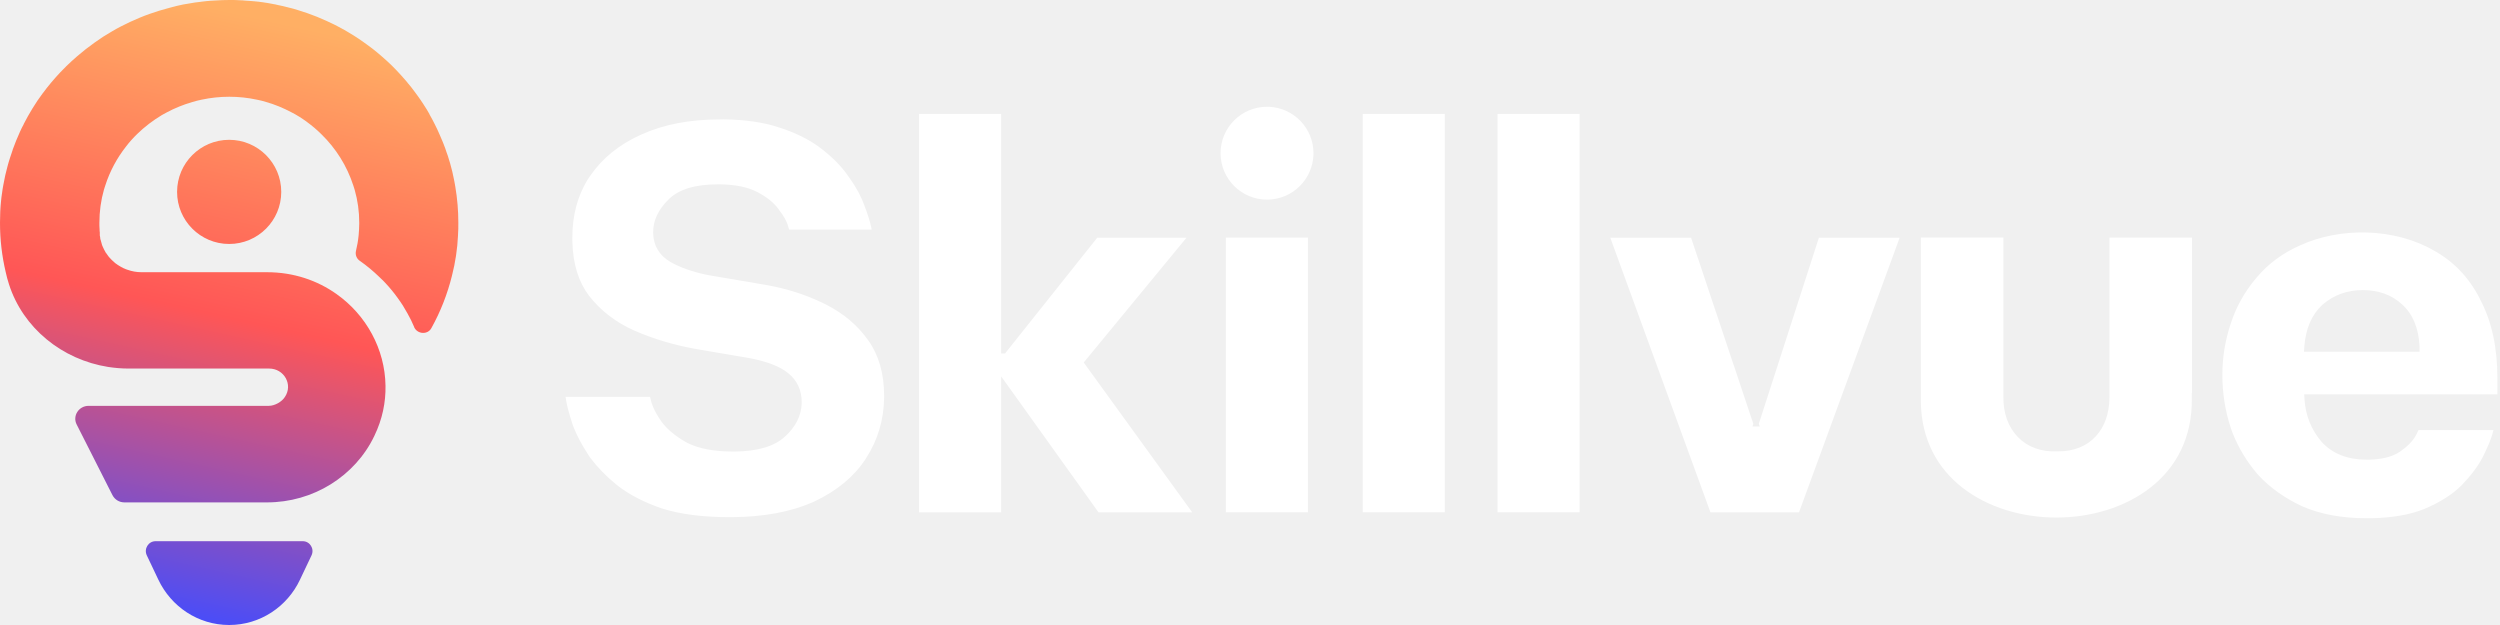
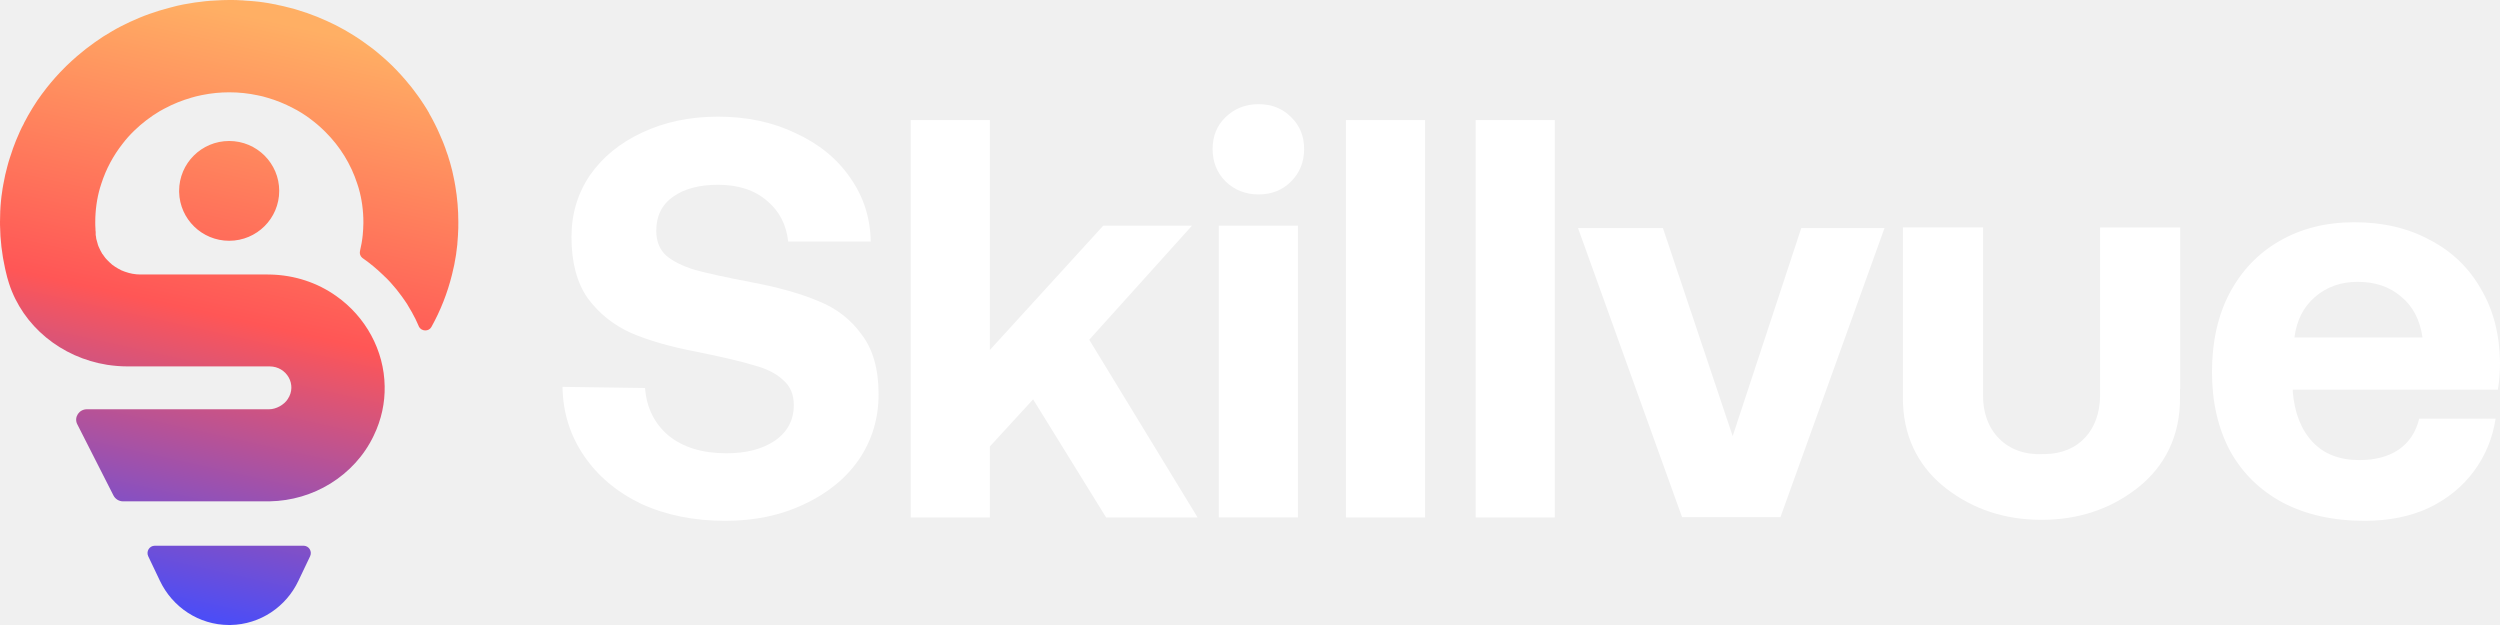
<svg xmlns="http://www.w3.org/2000/svg" width="960" height="240" viewBox="0 0 960 240" fill="none">
-   <path d="M116.257 207.817C119.014 207.818 120.828 210.74 119.619 213.277C118.146 216.392 116.672 219.468 115.199 222.582C110.364 232.887 99.975 240 88 240C76.025 240 65.674 232.887 60.801 222.582C59.328 219.468 57.854 216.353 56.381 213.277C55.172 210.74 56.986 207.818 59.743 207.817H116.257ZM88.04 0C89.514 2.2129e-10 90.988 0 92.462 0.116C92.86 0.116 93.219 0.116 93.657 0.193C94.733 0.271 95.768 0.31 96.844 0.426C97.162 0.426 97.442 0.503 97.721 0.503C98.836 0.58 99.951 0.735 101.026 0.89C102.341 1.083 103.616 1.277 104.891 1.548C105.488 1.625 106.126 1.78 106.724 1.935C108.158 2.205 109.591 2.554 111.025 2.941C112.101 3.174 113.177 3.483 114.253 3.831C115.488 4.218 116.722 4.606 117.957 5.031C120.507 5.921 123.017 6.928 125.447 8.05C126.045 8.321 126.642 8.592 127.239 8.901C128.036 9.288 128.833 9.636 129.59 10.062C130.307 10.448 131.064 10.836 131.741 11.223C131.821 11.223 131.9 11.3 131.979 11.339C132.696 11.764 133.414 12.191 134.131 12.616C135.326 13.313 136.562 14.087 137.757 14.899C138.314 15.248 138.832 15.596 139.39 16.021C140.346 16.718 141.302 17.376 142.258 18.111C142.537 18.305 142.816 18.499 143.135 18.77L144.768 20.085C145.445 20.627 146.082 21.169 146.72 21.749C147.357 22.291 147.955 22.833 148.553 23.375C149.867 24.575 151.142 25.813 152.337 27.09C152.895 27.709 153.532 28.328 154.09 28.986C154.687 29.605 155.245 30.264 155.763 30.883C156.161 31.308 156.479 31.734 156.838 32.198C157.196 32.585 157.555 33.05 157.874 33.437C158.272 33.94 158.631 34.443 158.989 34.907C159.547 35.604 160.025 36.262 160.503 36.958C161.22 37.964 161.898 38.932 162.535 39.938C162.694 40.132 162.814 40.325 162.934 40.558C163.651 41.602 164.288 42.725 164.925 43.847C164.925 43.847 164.925 43.873 164.925 43.924C165.642 45.162 166.28 46.363 166.917 47.64C167.594 48.955 168.192 50.232 168.75 51.548C169.188 52.554 169.626 53.561 170.064 54.605C170.184 54.915 170.303 55.225 170.423 55.534C170.821 56.502 171.14 57.43 171.459 58.437C171.857 59.404 172.136 60.333 172.415 61.339C172.694 62.19 172.973 63.081 173.172 63.971C173.53 65.248 173.849 66.486 174.088 67.802C174.367 69.118 174.646 70.395 174.845 71.711C175.602 76.2 176 80.805 176 85.526V85.72C176 87.19 175.999 88.661 175.88 90.132V90.364C175.641 95.627 174.844 100.813 173.569 105.806C171.817 112.926 169.148 119.699 165.643 126.007C164.209 128.638 160.264 128.367 159.029 125.62C159.029 125.62 159.029 125.594 159.029 125.542C158.671 124.691 158.272 123.801 157.834 122.911C157.436 122.099 156.998 121.324 156.56 120.512C156.56 120.434 156.479 120.395 156.479 120.356C156.001 119.505 155.524 118.653 155.006 117.841C154.926 117.647 154.767 117.454 154.688 117.299C154.409 116.873 154.129 116.448 153.811 115.983C153.452 115.442 153.094 114.938 152.695 114.396C151.221 112.346 149.628 110.411 147.915 108.592C147.357 107.973 146.76 107.392 146.162 106.851C146.003 106.696 145.843 106.502 145.684 106.386C143.333 104.103 140.824 102.013 138.155 100.155C136.92 99.304 136.362 97.833 136.681 96.401C137.159 94.428 137.518 92.376 137.717 90.325C137.796 89.629 137.836 88.893 137.876 88.158C137.876 87.307 137.955 86.494 137.955 85.643C137.955 81.231 137.358 76.935 136.203 72.91C136.044 72.368 135.884 71.788 135.685 71.285C133.255 63.739 128.992 56.966 123.375 51.51C121.702 49.846 119.869 48.297 117.957 46.904C117.956 46.903 117.947 46.894 117.878 46.827C115.966 45.434 113.973 44.157 111.822 43.073C108.755 41.448 105.568 40.132 102.182 39.164C100.987 38.777 99.832 38.507 98.637 38.274C95.211 37.539 91.665 37.151 88.04 37.151C84.415 37.151 80.869 37.539 77.443 38.274C76.248 38.507 75.053 38.816 73.897 39.164C70.432 40.17 67.086 41.525 63.978 43.19C63.341 43.499 62.743 43.847 62.145 44.195C58.72 46.246 55.532 48.684 52.704 51.432C51.151 52.941 49.677 54.567 48.362 56.309C44.897 60.72 42.187 65.751 40.435 71.208C40.236 71.75 40.076 72.291 39.917 72.833C38.762 76.858 38.164 81.154 38.164 85.565C38.164 86.417 38.163 87.23 38.243 88.081C38.243 88.468 38.244 88.855 38.323 89.242V90.364C38.403 90.635 38.403 90.945 38.482 91.254C38.482 91.447 38.483 91.641 38.562 91.873C38.562 91.95 38.562 92.028 38.642 92.106C38.721 92.531 38.882 92.996 39.001 93.422C39.081 93.847 39.239 94.273 39.438 94.698C39.757 95.472 40.156 96.208 40.555 96.904C40.555 96.982 40.634 97.097 40.753 97.175C40.992 97.523 41.192 97.833 41.431 98.143C41.67 98.491 41.949 98.84 42.268 99.149C42.427 99.343 42.586 99.536 42.745 99.652C42.904 99.807 43.025 99.961 43.224 100.116C43.861 100.774 44.538 101.316 45.295 101.78C46.012 102.245 46.769 102.671 47.565 103.058C47.645 103.058 47.725 103.135 47.805 103.135C48.163 103.328 48.522 103.444 48.88 103.561C50.553 104.18 52.426 104.528 54.338 104.528H102.501C112.699 104.528 121.822 107.663 129.191 112.888C140.664 120.976 147.835 134.095 148.034 148.104C148.154 154.451 146.839 160.991 143.771 167.338C140.067 175.155 134.131 181.541 126.96 185.991C119.789 190.442 111.345 192.919 102.501 192.919H47.765C45.813 192.919 44.06 191.835 43.184 190.132L29.439 163.004C27.766 159.715 30.236 155.844 34.02 155.844H103.218C105.488 155.844 108.237 154.296 109.393 152.438C112.579 147.756 109.153 141.525 103.337 141.525H49.358C46.69 141.525 44.06 141.293 41.511 140.906C23.783 138.081 8.844 125.929 3.466 109.211C2.948 107.663 2.55 106.076 2.191 104.489C0.757 98.413 0 92.067 0 85.526C7.42375e-06 82.701 0.12 79.954 0.398 77.245C0.478 76.162 0.638 75.116 0.797 74.071C0.916 73.065 1.075 72.059 1.274 71.053C1.434 70.124 1.634 69.156 1.833 68.228C1.913 67.88 1.952 67.57 2.031 67.261C2.27 66.177 2.549 65.132 2.828 64.087C3.107 62.926 3.466 61.804 3.824 60.682C4.143 59.637 4.502 58.63 4.86 57.585C4.86 57.43 4.94 57.314 4.979 57.198C5.378 56.153 5.737 55.108 6.175 54.063C6.573 53.057 6.972 52.129 7.41 51.2C7.49 50.968 7.609 50.697 7.729 50.465C8.127 49.536 8.605 48.646 9.083 47.756V47.678C10.119 45.627 11.274 43.614 12.469 41.641C13.664 39.667 14.979 37.732 16.333 35.913C16.333 35.913 16.34 35.907 16.413 35.836C18.445 33.05 20.675 30.418 23.065 27.864C23.862 27.013 24.66 26.199 25.496 25.387C26.85 24.071 28.245 22.794 29.679 21.556C31.83 19.698 34.061 17.957 36.411 16.293C37.447 15.558 38.562 14.822 39.638 14.087C40.753 13.39 41.869 12.694 43.024 12.036C44.14 11.378 45.295 10.72 46.45 10.14C48.761 8.94 51.191 7.818 53.621 6.812C54.856 6.308 56.09 5.805 57.325 5.379C59.835 4.489 62.424 3.676 65.014 3.019C65.97 2.786 66.886 2.515 67.803 2.283C68.759 2.051 69.675 1.858 70.631 1.664H70.711C73.38 1.161 76.129 0.736 78.917 0.465C80.152 0.349 81.387 0.232 82.622 0.193C84.415 0.077 86.247 0 88.04 0ZM88 53.687C99.046 53.687 108 62.641 108 73.686C108 84.732 99.046 93.686 88 93.686C76.954 93.686 68 84.732 68 73.686C68 62.641 76.954 53.687 88 53.687Z" fill="url(#paint0_linear_13820_1261)" />
-   <path d="M934.483 96.135L934.491 96.139L934.499 96.144C942.089 100.306 948.013 106.446 952.24 114.66V114.746L952.358 114.967C956.743 123.159 959 133.208 959 145.203V151.423H884.794L884.951 153.594C885.386 159.642 887.556 165.014 891.435 169.607L891.446 169.621L891.459 169.635C895.667 174.265 901.521 176.512 908.76 176.512H909.742L909.755 176.511C914.594 176.388 918.637 175.462 921.564 173.457L921.566 173.455C924.503 171.433 926.647 169.259 927.84 166.928L927.85 166.908L927.858 166.889C927.9 166.799 927.942 166.718 928.001 166.606C928.046 166.521 928.102 166.409 928.156 166.284C928.274 166.072 928.399 165.795 928.421 165.746L928.723 165.152H957.491L957.1 166.588V166.622C956.454 168.883 955.191 171.853 953.342 175.599C951.509 179.073 948.802 182.694 945.196 186.42C941.679 189.898 936.937 192.914 930.912 195.448C925.5 197.636 918.723 198.842 910.51 199H908.869C899.246 199 891.051 197.477 884.146 194.467C877.317 191.297 871.621 187.247 867.019 182.242V182.222L866.778 181.941C862.798 177.289 859.675 172.156 857.432 166.549L856.995 165.421L856.629 164.382V164.354L856.579 164.202C854.452 157.674 853.389 150.949 853.389 144.023C853.389 137.104 854.451 130.741 856.618 124.21L856.619 124.204C858.701 117.815 861.92 112.1 866.205 106.976H866.217L866.517 106.616C870.852 101.412 876.366 97.282 883.146 94.26L883.155 94.256C898.789 87.092 919.445 87.536 934.483 96.135ZM769.317 91.207V151.793L769.308 152.283C769.183 158.54 771.153 164.023 774.88 167.837C778.582 171.656 783.878 173.639 790.107 173.312H790.214C796.328 173.395 801.406 171.286 804.865 167.456L804.866 167.457C808.239 163.765 809.956 158.608 810.028 152.855V91.237H841.738V150.853H841.658V152.897C841.883 168.204 835.513 179.6 825.821 187.193L825.82 187.194C816.068 194.851 802.897 198.74 789.647 198.74C776.398 198.74 763.227 194.84 753.474 187.193C744.094 179.834 737.796 168.909 737.606 154.312L737.607 91.207H769.317ZM277.774 45.829C286.479 45.929 293.852 47.056 299.898 49.192L300.06 49.249H300.104C306.47 51.383 311.758 54.154 315.934 57.518L315.939 57.523L315.945 57.526C319.97 60.675 323.177 63.995 325.621 67.5L325.624 67.504L326.124 68.214L326.131 68.225C328.824 71.95 330.706 75.496 331.909 78.873L331.914 78.886L331.918 78.897C333.219 82.273 334.048 84.936 334.463 86.912L334.717 88.157H303.032L302.691 87.136V87.09L302.659 86.966C302.131 84.927 300.915 82.868 299.251 80.75V80.696L299.064 80.436C297.164 77.778 294.321 75.556 290.72 73.699C287.093 71.823 282.415 70.91 276.812 70.788H275.671C267.203 70.788 260.617 72.577 256.583 76.731C252.858 80.455 250.811 84.606 250.811 89.127V89.584C250.94 94.361 253.218 98.11 257.404 100.568L257.416 100.575C261.271 102.771 266.017 104.421 271.489 105.546L271.499 105.548L271.509 105.549L272.589 105.749L272.596 105.751L272.603 105.752L294.383 109.461C302.152 110.852 309.269 113.137 315.812 116.271L317.112 116.909C323.927 120.351 329.356 124.946 333.424 130.721L333.428 130.726C337.452 136.361 339.502 143.455 339.502 152.053V152.864C339.345 161.374 337.047 169.041 332.562 175.947L332.401 176.195V176.27C327.924 183.042 321.387 188.486 312.638 192.6L311.832 192.958C303.453 196.599 293.257 198.474 281.231 198.59H280.001C269.77 198.59 261.125 197.449 254.075 195.214C247.475 192.951 241.974 190.117 237.484 186.714L236.657 186.062C232.667 182.79 229.369 179.381 226.725 175.866L225.88 174.647V174.585L225.718 174.336C223.36 170.716 221.537 167.272 220.257 164.032L219.82 162.862V162.803L219.771 162.651C218.549 158.917 217.762 155.995 217.39 153.788V153.682L217.377 153.601L217.178 152.393H249.622L249.82 153.175C249.894 153.47 249.953 153.707 250.021 154.002V154.06L250.058 154.191L250.178 154.622L250.181 154.636L250.186 154.648C250.888 156.915 252.22 159.382 254.104 162.041L254.122 162.064C256.276 164.922 259.322 167.413 263.149 169.628L263.156 169.631L263.163 169.635L263.934 170.065L263.954 170.076L263.976 170.087C268.526 172.352 274.418 173.392 281.521 173.392H282.346C290.74 173.27 297.221 171.514 301.389 167.678L301.388 167.677C305.444 164.023 307.679 159.755 307.851 154.898L307.852 154.881V154.433C307.852 149.893 306.151 146.119 302.729 143.355C299.562 140.708 294.616 138.861 288.165 137.583L288.152 137.58L288.139 137.578L267.559 134.068C259.102 132.581 251.15 130.233 243.698 126.997C236.508 123.822 230.707 119.346 226.217 113.61C222.215 108.341 220.027 101.499 219.796 92.966L219.78 92.135V91.276C219.78 82.766 221.747 75.378 225.603 69.038L226.556 67.643L226.558 67.641C231.192 60.822 237.719 55.485 246.289 51.652C254.857 47.811 264.644 45.859 276.501 45.859H277.782L277.774 45.829ZM649.376 91.287L673.283 162.738L672.952 163.763H675.735L675.388 162.725L698.454 91.287H729.465L690.817 196.74H656.816L618.354 91.287H649.376ZM384.442 43.76V135.734H385.935L421.335 91.287H455.604L416.149 139.194L457.805 196.73H421.827L384.442 144.519V196.73H352.932V43.76H384.442ZM502.244 91.247V196.7H470.733V91.247H502.244ZM554.795 43.76V196.7H523.284V43.76H554.795ZM606.575 43.76V196.7H575.064V43.76H606.575ZM907.26 111.396C901.395 111.396 896.302 113.212 892.022 116.843L892.006 116.856L891.991 116.87L891.601 117.23L891.595 117.236C887.628 120.959 885.427 126.278 884.872 132.881V132.893L884.714 135.074H929.109V132.978L929.108 132.952C928.749 126.102 926.599 120.646 922.365 116.859C918.336 113.162 913.257 111.396 907.34 111.396H907.26ZM487.006 41L487.457 41.018C496.897 41.512 504.374 49.305 504.374 58.829V59.272C504.119 68.761 496.489 76.38 487.03 76.657H486.533C476.695 76.657 468.694 68.656 468.693 58.829C468.693 49.002 476.666 41 486.533 41H487.006Z" fill="white" />
+   <path d="M116.582 209.564L116.769 209.57C118.686 209.698 119.955 211.775 119.07 213.628C118.325 215.197 117.579 216.759 116.834 218.319C116.089 219.88 115.343 221.441 114.597 223.013C109.938 232.911 100.017 239.783 88.547 239.995L88 240C76.301 240 66.175 233.072 61.403 223.013C59.913 219.873 58.422 216.73 56.93 213.626C56.018 211.714 57.398 209.564 59.418 209.564H116.582ZM89.156 0.002C90.263 0.007 91.351 0.029 92.434 0.114L92.474 0.117H92.513C92.92 0.117 93.201 0.118 93.546 0.179L93.598 0.189L93.65 0.192C94.784 0.273 95.771 0.309 96.837 0.423L96.891 0.429H96.945C97.031 0.429 97.121 0.44 97.27 0.46C97.386 0.475 97.567 0.499 97.762 0.504C98.849 0.579 99.943 0.73 101.032 0.886C102.361 1.081 103.621 1.274 104.874 1.539L104.915 1.547L104.954 1.553C105.491 1.622 106.083 1.763 106.685 1.918L106.718 1.927L106.751 1.933C108.168 2.2 109.591 2.546 111.026 2.932L111.051 2.938L111.077 2.943C112.121 3.168 113.176 3.469 114.244 3.814C115.493 4.204 116.736 4.593 117.968 5.016C120.518 5.904 123.028 6.908 125.454 8.025C126.061 8.299 126.648 8.565 127.225 8.863L127.249 8.875C128.105 9.289 128.841 9.607 129.572 10.017L129.588 10.025C130.343 10.431 131.07 10.801 131.742 11.184L131.974 11.316H132.007C132.357 11.523 132.707 11.729 133.057 11.936C133.42 12.151 133.782 12.367 134.144 12.581C135.334 13.273 136.572 14.045 137.76 14.85L137.793 14.872C138.337 15.21 138.834 15.544 139.367 15.949L139.385 15.963C140.382 16.688 141.31 17.323 142.265 18.055L142.285 18.07L142.305 18.083C142.587 18.279 142.833 18.449 143.114 18.687L143.123 18.696L143.134 18.704L144.786 20.03C145.455 20.564 146.087 21.099 146.714 21.669L146.726 21.681L146.74 21.692C147.37 22.226 147.963 22.762 148.569 23.309C149.883 24.505 151.151 25.734 152.338 26.997C152.979 27.706 153.51 28.206 154.078 28.873L154.099 28.898L154.122 28.922C154.698 29.518 155.243 30.157 155.766 30.781L155.784 30.803L155.803 30.823C156.165 31.209 156.453 31.592 156.828 32.077L156.857 32.112L156.887 32.146C157.219 32.503 157.537 32.914 157.884 33.334C158.3 33.858 158.592 34.277 159.004 34.809L159.016 34.822C159.561 35.501 160.03 36.144 160.503 36.83L160.512 36.845C161.236 37.857 161.908 38.815 162.537 39.805L162.571 39.858L162.611 39.907C162.714 40.032 162.799 40.163 162.896 40.352L162.925 40.408L162.961 40.46C163.611 41.404 164.196 42.418 164.798 43.474V43.555L164.934 43.79C165.647 45.017 166.282 46.209 166.919 47.482L166.925 47.493C167.599 48.798 168.193 50.063 168.747 51.367C169.186 52.373 169.627 53.383 170.063 54.419C170.124 54.575 170.185 54.731 170.245 54.887C170.306 55.043 170.366 55.2 170.427 55.356L170.431 55.366L170.435 55.377C170.823 56.316 171.137 57.224 171.454 58.224L171.467 58.264L171.483 58.303C171.862 59.222 172.131 60.111 172.41 61.115L172.424 61.16C172.705 62.014 172.974 62.873 173.164 63.721L173.17 63.746L173.177 63.773C173.536 65.048 173.848 66.262 174.082 67.543L174.085 67.558L174.088 67.572C174.372 68.909 174.647 70.165 174.843 71.456L174.845 71.473C175.602 75.945 176 80.533 176 85.237V85.432C176 86.921 175.998 88.364 175.881 89.799L175.879 89.84V90.087C175.639 95.317 174.845 100.473 173.573 105.437C171.821 112.531 169.153 119.285 165.651 125.568C164.665 127.371 161.877 127.334 160.857 125.432V125.385L160.778 125.198C160.41 124.325 159.998 123.409 159.544 122.49C159.148 121.684 158.706 120.901 158.292 120.138L158.278 120.099L158.269 120.08C158.26 120.058 158.251 120.037 158.242 120.017C158.207 119.948 158.169 119.891 158.139 119.849C157.672 119.02 157.19 118.164 156.666 117.34C156.595 117.191 156.514 117.064 156.464 116.986C156.423 116.923 156.406 116.899 156.381 116.859C156.36 116.827 156.353 116.814 156.353 116.814L156.329 116.768L156.301 116.724L155.868 116.07C155.722 115.851 155.571 115.627 155.41 115.393C155.036 114.831 154.666 114.311 154.26 113.761C152.933 111.919 151.512 110.169 149.996 108.51L149.34 107.805C148.756 107.16 148.137 106.56 147.527 106.007C147.464 105.946 147.42 105.898 147.315 105.79C147.242 105.715 147.137 105.61 147.012 105.511C144.61 103.188 142.042 101.058 139.31 99.161L139.142 99.036C138.352 98.402 138.009 97.404 138.228 96.422C138.719 94.395 139.089 92.286 139.295 90.173C139.378 89.441 139.42 88.674 139.46 87.945L139.461 87.918V87.891C139.461 87.489 139.479 87.094 139.499 86.671C139.509 86.463 139.52 86.247 139.528 86.027L139.541 85.354C139.541 80.815 138.925 76.388 137.729 72.236C137.582 71.737 137.408 71.114 137.196 70.567C134.765 63.039 130.558 56.262 125.026 50.741L124.487 50.211C122.776 48.516 120.906 46.939 118.958 45.52L118.927 45.489L118.875 45.439L118.817 45.397C116.851 43.969 114.787 42.649 112.55 41.526C109.396 39.861 106.113 38.509 102.622 37.515C101.382 37.116 100.187 36.838 98.971 36.602C95.437 35.846 91.78 35.447 88.04 35.447C84.535 35.447 81.101 35.797 77.773 36.464L77.11 36.602C75.871 36.843 74.638 37.161 73.453 37.517C69.882 38.55 66.432 39.943 63.225 41.655C62.554 41.982 61.928 42.344 61.339 42.687L61.329 42.693C57.798 44.8 54.511 47.306 51.593 50.133C49.996 51.68 48.474 53.352 47.111 55.15C43.534 59.691 40.735 64.87 38.925 70.488C38.716 71.058 38.55 71.623 38.394 72.152C37.199 76.305 36.58 80.737 36.58 85.276C36.58 86.111 36.579 86.96 36.66 87.853C36.66 88.194 36.662 88.624 36.741 89.072V90.26L36.782 90.4C36.797 90.45 36.808 90.519 36.83 90.681C36.844 90.789 36.867 90.943 36.902 91.112C36.903 91.284 36.915 91.526 36.99 91.806C37.002 91.927 37.036 92.093 37.127 92.268C37.225 92.694 37.373 93.156 37.458 93.453C37.536 93.835 37.659 94.203 37.804 94.552L37.964 94.913C38.288 95.692 38.683 96.422 39.063 97.089C39.116 97.242 39.19 97.361 39.243 97.435C39.304 97.52 39.377 97.599 39.456 97.671C39.653 97.961 39.862 98.274 40.094 98.574C40.347 98.937 40.646 99.31 40.993 99.653C41.116 99.802 41.315 100.044 41.546 100.232C41.621 100.31 41.818 100.517 42.014 100.682C42.702 101.385 43.436 101.971 44.254 102.473C45.015 102.964 45.817 103.415 46.659 103.822L46.867 103.924H46.926L46.938 103.929C46.938 103.929 46.974 103.938 46.995 103.944C47.399 104.146 47.789 104.275 48.106 104.378C49.904 105.037 51.907 105.407 53.951 105.407H102.668L103.612 105.416C113.333 105.602 122.022 108.662 129.08 113.65C140.431 121.628 147.516 134.564 147.713 148.355C147.831 154.601 146.534 161.042 143.502 167.296C139.843 174.994 133.973 181.297 126.874 185.689C120.003 189.941 111.945 192.369 103.488 192.516L102.668 192.523H47.302C45.708 192.523 44.281 191.642 43.567 190.259L29.668 162.909L29.553 162.662C28.462 160.11 30.377 157.154 33.4 157.153H103.393C104.754 157.153 106.192 156.697 107.43 156.012C108.667 155.328 109.799 154.361 110.497 153.243C114.167 147.812 110.14 140.698 103.513 140.698H48.914C46.276 140.698 43.67 140.469 41.135 140.086C23.553 137.293 8.772 125.282 3.457 108.811L3.453 108.8C2.945 107.286 2.552 105.723 2.192 104.136L1.929 102.989C0.75 97.665 0.091 92.137 0.009 86.457L0 85.237C7.64357e-06 82.416 0.12 79.681 0.398 76.989L0.4 76.96C0.477 75.912 0.632 74.896 0.794 73.837L0.797 73.821L0.799 73.805C0.917 72.816 1.074 71.826 1.27 70.837L1.274 70.812C1.432 69.897 1.631 68.938 1.831 68.004C1.876 67.809 1.909 67.624 1.937 67.474C1.967 67.314 1.992 67.188 2.023 67.069L2.031 67.035C2.267 65.968 2.543 64.934 2.826 63.877L2.83 63.865L2.833 63.852C3.105 62.724 3.455 61.627 3.82 60.49L3.824 60.478C4.139 59.446 4.494 58.456 4.862 57.387L4.916 57.229V57.162C4.916 57.162 4.934 57.122 4.945 57.097C4.953 57.078 4.961 57.055 4.971 57.03C5.39 55.932 5.731 54.935 6.167 53.899L6.175 53.881C6.571 52.883 6.966 51.967 7.399 51.052L7.422 51.002L7.441 50.949C7.503 50.77 7.602 50.542 7.705 50.342L7.722 50.311L7.735 50.278C8.118 49.389 8.58 48.53 9.067 47.626L9.187 47.403V47.313C10.191 45.349 11.306 43.413 12.466 41.504C13.642 39.567 14.937 37.665 16.272 35.873L16.296 35.852L16.357 35.792L16.407 35.722C18.433 32.953 20.663 30.331 23.058 27.779C23.853 26.932 24.649 26.122 25.483 25.314C26.838 24.002 28.234 22.727 29.669 21.492C31.82 19.64 34.051 17.905 36.403 16.245C37.433 15.516 38.525 14.796 39.623 14.048C40.752 13.345 41.862 12.656 43.008 12.005L43.021 11.997C44.142 11.338 45.288 10.688 46.427 10.117L46.439 10.112C48.748 8.916 51.18 7.796 53.613 6.792C54.866 6.283 56.086 5.787 57.303 5.369C59.814 4.481 62.408 3.668 64.987 3.014C65.923 2.788 66.981 2.483 67.819 2.271C68.732 2.05 69.613 1.865 70.537 1.678H70.607L70.7 1.66C73.376 1.157 76.124 0.733 78.906 0.464C80.161 0.346 81.38 0.233 82.592 0.195L82.626 0.193C84.424 0.077 86.255 0 88.04 0L89.156 0.002ZM88 54.138C98.614 54.138 107.218 62.716 107.218 73.297C107.218 83.879 98.614 92.457 88 92.457C77.552 92.457 69.051 84.145 68.787 73.792L68.782 73.297C68.782 62.716 77.386 54.138 88 54.138Z" fill="url(#paint0_linear_5762_5439)" />
+   <path d="M275.716 44.796C286.783 44.796 296.7 46.902 305.467 51.116C314.377 55.185 321.352 60.851 326.382 68.116C331.556 75.382 334.213 83.596 334.357 92.75H302.662C301.944 86.212 299.214 80.979 294.472 77.056C289.729 72.988 283.476 70.954 275.716 70.954C268.531 70.954 262.778 72.481 258.467 75.532C254.157 78.583 252.006 82.942 252.005 88.607C252.005 92.676 253.299 95.874 255.885 98.199C258.473 100.379 262.139 102.195 266.881 103.648C271.624 104.955 278.956 106.556 288.871 108.445C298.93 110.334 307.413 112.737 314.311 115.643C321.207 118.404 326.74 122.69 330.907 128.5C335.218 134.168 337.377 141.795 337.377 151.385C337.377 160.685 334.862 169.044 329.832 176.454C324.802 183.72 317.756 189.458 308.702 193.672C299.791 197.886 289.731 200 278.521 200C266.448 200 255.666 197.813 246.181 193.454C236.84 188.95 229.508 182.778 224.191 174.931C218.872 167.084 216.144 158.291 216 148.556L247.695 148.991C248.269 156.546 251.285 162.647 256.746 167.297C262.351 171.802 269.753 174.06 278.951 174.06C286.568 174.06 292.75 172.461 297.492 169.264C302.378 165.922 304.822 161.341 304.822 155.528C304.822 151.459 303.457 148.261 300.726 145.936C298.14 143.465 294.402 141.577 289.516 140.269C284.773 138.816 277.37 137.071 267.311 135.037C257.393 133.148 249.055 130.754 242.301 127.847C235.545 124.796 230.017 120.359 225.705 114.547C221.537 108.588 219.45 100.744 219.45 91.009C219.45 82.145 221.822 74.221 226.565 67.246C231.451 60.272 238.133 54.821 246.611 50.898C255.235 46.829 264.937 44.796 275.716 44.796Z" fill="white" />
+   <path fill-rule="evenodd" clip-rule="evenodd" d="M904.071 85.342C915.043 85.343 924.679 87.594 932.979 92.097C941.422 96.457 947.969 102.709 952.613 110.847C957.396 118.839 959.858 128.283 960 139.181C960 143.104 959.72 146.592 959.158 149.644H880.428V150.514C881.131 158.652 883.663 165.049 888.025 169.699C892.387 174.35 898.368 176.672 905.966 176.672C912.016 176.672 917.011 175.369 920.951 172.754C925.031 169.993 927.704 165.992 928.97 160.76H958.307C957.182 168.17 954.44 174.857 950.078 180.815C945.715 186.774 939.945 191.498 932.768 194.986C925.594 198.328 917.365 200 908.08 200C895.98 200 885.493 197.67 876.629 193.019C867.905 188.369 861.147 181.763 856.363 173.19C851.719 164.471 849.405 154.369 849.405 142.889C849.405 131.263 851.65 121.162 856.153 112.588C860.796 103.869 867.204 97.183 875.365 92.533C883.666 87.738 893.237 85.342 904.071 85.342ZM905.334 108.227C898.862 108.227 893.371 110.188 888.868 114.111C884.507 117.889 881.905 123.05 881.059 129.588H930.241C929.256 122.76 926.507 117.526 922.004 113.894C917.642 110.118 912.086 108.227 905.334 108.227Z" fill="white" />
+   <path d="M761.494 151.577C761.363 158.305 763.52 164.256 767.665 168.419C771.768 172.578 777.617 174.701 784.402 174.37H785.163C791.577 174.312 796.973 172.065 800.709 168.008C804.455 163.975 806.339 158.385 806.426 152.213V87.351H837.202V149.384H837.119V152.255C837.352 167.571 831.068 179.065 821.408 186.892L820.465 187.637C810.176 195.556 798.001 199.615 783.939 199.615C769.878 199.615 757.702 195.556 747.412 187.637C737.843 180.273 731.336 169.474 730.758 155.101L730.725 153.695V87.318H761.494V151.577Z" fill="white" />
+   <path d="M380.116 134.385L423.658 86.648H457.727L418.272 130.467L459.878 198.694H424.742L396.712 153.352L380.116 171.44V198.694H349.72V46.11H380.116V134.385Z" fill="white" />
+   <path d="M547.233 198.694H516.837V46.11H547.233V198.694Z" fill="white" />
+   <path d="M597.041 198.694H566.645V46.11H597.041V198.694Z" fill="white" />
+   <path d="M498.41 198.686H468.014V86.648H498.41V198.686Z" fill="white" />
+   <path d="M665.347 167.473L691.689 87.577H723.649L683.697 198.569H645.905L605.962 87.577H638.567L665.347 167.473Z" fill="white" />
+   <path d="M483.319 40C488.349 40 492.515 41.672 495.82 45.014C499.126 48.21 500.783 52.278 500.784 57.218C500.784 62.159 499.126 66.306 495.82 69.648C492.516 72.988 488.348 74.661 483.319 74.662C478.289 74.662 474.044 72.99 470.595 69.648C467.29 66.306 465.639 62.159 465.639 57.218C465.64 52.279 467.291 48.21 470.595 45.014C474.044 41.672 478.289 40 483.319 40Z" fill="white" />
  <defs>
-     <linearGradient id="paint0_linear_13820_1261" x1="131.5" y1="14" x2="81.5" y2="238.5" gradientUnits="userSpaceOnUse">
+     <linearGradient id="paint0_linear_5762_5439" x1="131.5" y1="14" x2="81.5" y2="238.5" gradientUnits="userSpaceOnUse">
      <stop stop-color="#FFAF64" />
      <stop offset="0.5" stop-color="#FF5656" />
      <stop offset="1" stop-color="#4B4DF7" />
    </linearGradient>
  </defs>
</svg>
